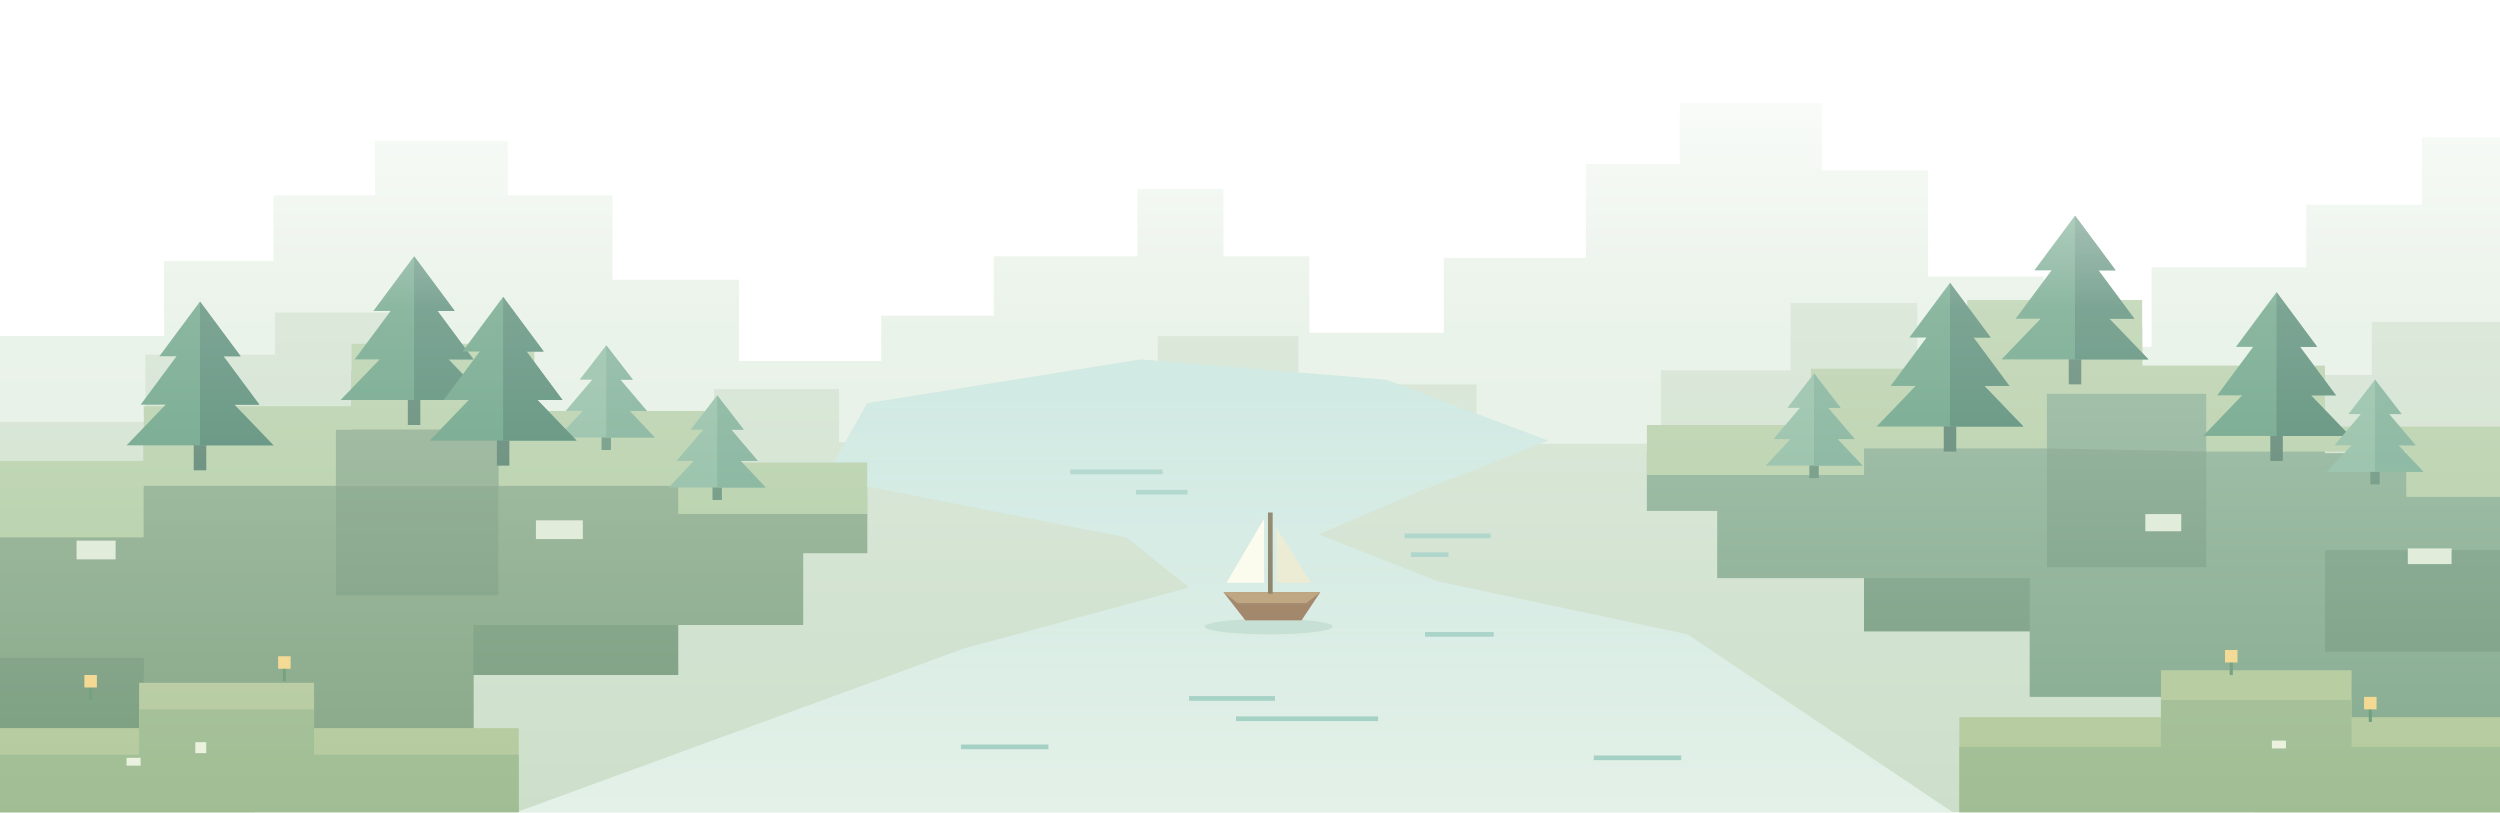
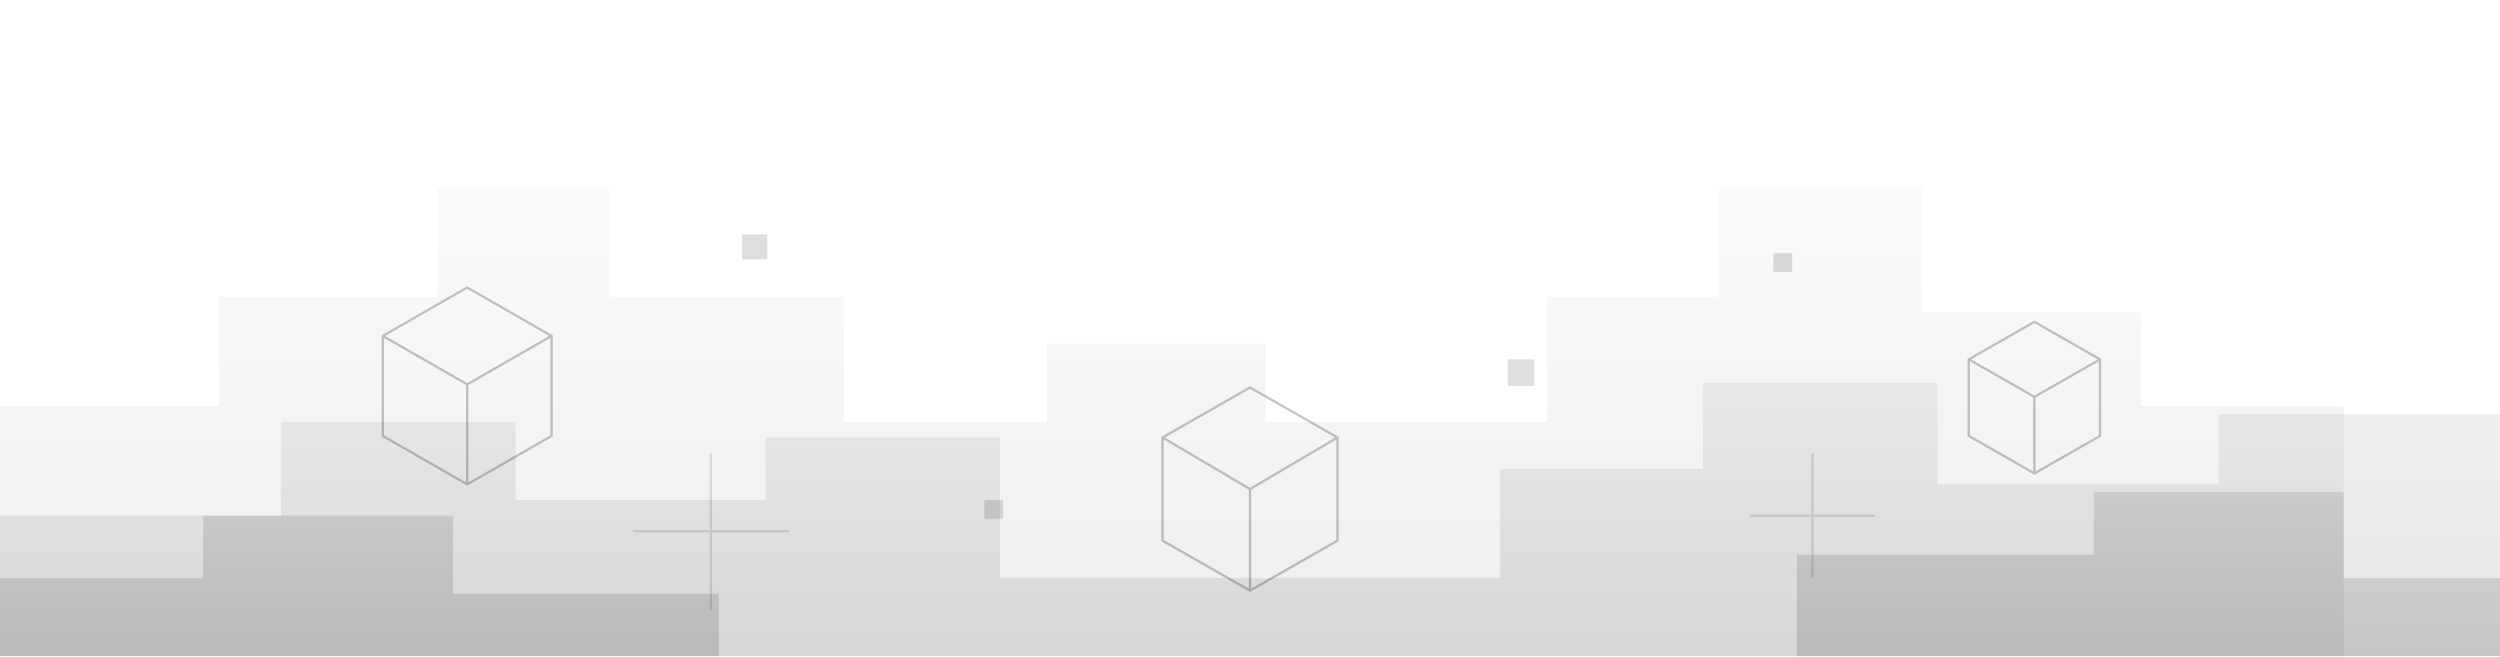
- <svg xmlns="http://www.w3.org/2000/svg" width="1600" height="520" viewBox="0 0 1600 520" fill="none">
+ <svg xmlns="http://www.w3.org/2000/svg" class="hero-world" width="1600" height="420" viewBox="0 0 1600 420" fill="none" aria-hidden="true">
  <defs>
-     <linearGradient id="water" x1="800" y1="170" x2="800" y2="520" gradientUnits="userSpaceOnUse">
-       <stop stop-color="#b9dfd7" />
-       <stop offset="1" stop-color="#e4f1e8" />
-     </linearGradient>
-     <linearGradient id="fade" x1="800" y1="0" x2="800" y2="520" gradientUnits="userSpaceOnUse">
+     <linearGradient id="world-fade" x1="800" y1="0" x2="800" y2="420" gradientUnits="userSpaceOnUse">
      <stop stop-color="white" stop-opacity="0" />
-       <stop offset=".38" stop-color="white" stop-opacity=".7" />
      <stop offset="1" stop-color="white" />
    </linearGradient>
-     <mask id="soft">
-       <path fill="url(#fade)" d="M0 0h1600v520H0z" />
+     <mask id="world-mask">
+       <path fill="url(#world-fade)" d="M0 0h1600v420H0z" />
    </mask>
-     <g id="pine">
-       <path d="M-4 0h8v25h-8z" fill="#4c7964" />
-       <path d="M0-83 26-48H15l23 31H22L47 9h-94l25-26h-16l23-31h-11z" fill="#5a9878" />
-       <path d="M0-83v92h47L22-17h16L15-48h11z" fill="#447e66" />
-     </g>
-     <g id="smallpine">
-       <path d="M-3 0h6v17h-6z" fill="#5b8a71" />
-       <path d="M0-50 17-28H9l17 20H15L31 9h-62l16-17h-11l17-20h-8z" fill="#85b69a" />
-       <path d="M0-50V9h31L15-8h11L9-28h8z" fill="#72a88d" />
-     </g>
-     <g id="flower">
-       <path d="M0 0v12" stroke="#699a77" stroke-width="2" />
-       <path d="M-4-4h8v8h-8z" fill="#f2d68b" />
-     </g>
  </defs>
-   <g mask="url(#soft)">
-     <path d="M0 215h105v-48h70v-42h65V90h85v35h67v54h81v52h91v-29h72v-38h92v-43h55v43h55v49h86v-48h91v-60h60V66h91v43h68v68h74v45h69v-51h99v-40h74V88h80v43h68v55h71v334H0z" fill="#e2eee1" />
-     <path d="M0 270h93v-43h83v-27h79v37h84v46h118v-34h80v34h106v-37h98v-31h90v31h114v38h118v-47h83v-43h81v43h89v38h120v-35h82v-34h96v44h100v270H0z" fill="#cddfcb" />
-     <path d="m555 258 175-28 157 13 104 39-79 31-68 29 76 30 160 34 170 114H330l287-105 144-39-40-32-193-38z" fill="url(#water)" />
-     <path d="M0 312h92v-35h133v-40h117v43h109v33h104v41h-41v46h-80v32H303v36H163v52H0z" fill="#8cad8b" />
-     <path d="M0 295h92v-35h133v-40h117v43h109v33h104v33H434v-18H319v-36H215v36H92v33H0z" fill="#afcba1" />
-     <path d="M0 344h92v-33h123v-36h104v36h115v18h121v25h-41v46h-80v32H303v36H163v52H0z" fill="#85a786" />
-     <path d="M215 311v70h104v-70zM0 421h92v51H0zM303 400h131v32H303z" fill="#789c7d" />
-     <path d="M1600 290h-112v-39h-117v-42h-112v44h-100v36h-105v38h45v43h94v34h106v42h144v74h157z" fill="#83aa8d" />
-     <path d="M1600 273h-112v-39h-117v-42h-112v44h-100v36h-105v32h139v-17h117v-35h102v37h128v29h60z" fill="#b0cba1" />
-     <path d="M1310 287v76h102v-74zM1488 352h112v65h-112zM1193 370h106v34h-106z" fill="#759c80" />
-     <path d="M0 466h89v-29h112v29h131v54H0z" fill="#b4c99d" />
-     <path d="M0 483h89v-29h112v29h131v37H0z" fill="#a0bd93" />
-     <path d="M1600 459h-95v-30h-122v30h-129v61h346z" fill="#b3c99b" />
-     <path d="M1600 478h-95v-30h-122v30h-129v42h346z" fill="#a0bd93" />
-     <use href="#smallpine" x="388" y="271" />
-     <use href="#smallpine" x="459" y="303" />
-     <use href="#pine" x="128" y="276" />
-     <use href="#pine" x="265" y="247" />
-     <use href="#pine" x="322" y="273" />
-     <use href="#pine" x="1248" y="264" />
-     <use href="#pine" x="1328" y="221" />
-     <use href="#pine" x="1457" y="270" />
-     <use href="#smallpine" x="1161" y="289" />
-     <use href="#smallpine" x="1520" y="293" />
-     <g fill="#dbe8d4">
-       <path d="M49 346h25v12H49zM343 333h30v12h-30zM1373 329h23v11h-23zM1541 351h28v10h-28z" />
-     </g>
-     <g stroke="#a1cfc2" stroke-width="3">
-       <path d="M685 302h59m-17 13h33m139 28h55m-51 12h24m-166 92h55m-25 13h91m30-54h44m-341 72h56m349 7h56" />
-     </g>
-     <g transform="translate(812 367)">
-       <ellipse cy="34" rx="41" ry="5" fill="#96bfb0" opacity=".35" />
-       <path d="M-29 12h62L21 30h-36z" fill="#967858" />
-       <path d="M-29 12h62l-9 7h-44z" fill="#b79a71" />
-       <path d="M1-39v52" stroke="#7d7557" stroke-width="3" />
-       <path d="M-3-35-27 6h24z" fill="#fcfbeb" />
-       <path d="M5-29 27 6H5z" fill="#e9e9cd" />
-     </g>
-     <use href="#flower" x="58" y="436" />
-     <use href="#flower" x="182" y="424" />
-     <use href="#flower" x="1428" y="420" />
-     <use href="#flower" x="1517" y="450" />
-     <g fill="#e9f1dd">
-       <path d="M81 485h9v5h-9zM125 475h7v7h-7zM1454 474h9v5h-9z" />
-     </g>
+   <g mask="url(#world-mask)" fill="currentColor">
+     <path opacity=".07" d="M0 260h140v-70h140v-70h110v70h150v80h130v-50h140v50h180v-80h110v-70h130v80h140v60h130v160H0z" />
+     <path opacity=".1" d="M0 330h180v-60h150v50h160v-40h150v90h320v-70h130v-55h150v65h180v-45h180v155H0z" />
+     <path opacity=".14" d="M0 370h130v-40h160v50h170v40H0zm1150 50v-65h190v-40h160v55h100v50z" />
+   </g>
+   <g stroke="currentColor" stroke-width="1.5" opacity=".23">
+     <path d="m245 215 54-31 54 31v64l-54 31-54-31zm0 0 54 31 54-31m-54 31v64" />
+     <path d="m1260 230 42-24 42 24v49l-42 24-42-24zm0 0 42 24 42-24m-42 24v49" />
+     <path d="m744 280 56-32 56 32v66l-56 32-56-32zm0 0 56 33 56-33m-56 33v65" />
+     <path d="M405 340h100m-50-50v100M1120 330h80m-40-40v80" opacity=".5" />
+   </g>
+   <g fill="currentColor" opacity=".13">
+     <path d="M475 150h16v16h-16zm660 12h12v12h-12zM630 320h12v12h-12zm335-90h17v17h-17z" />
  </g>
</svg>
